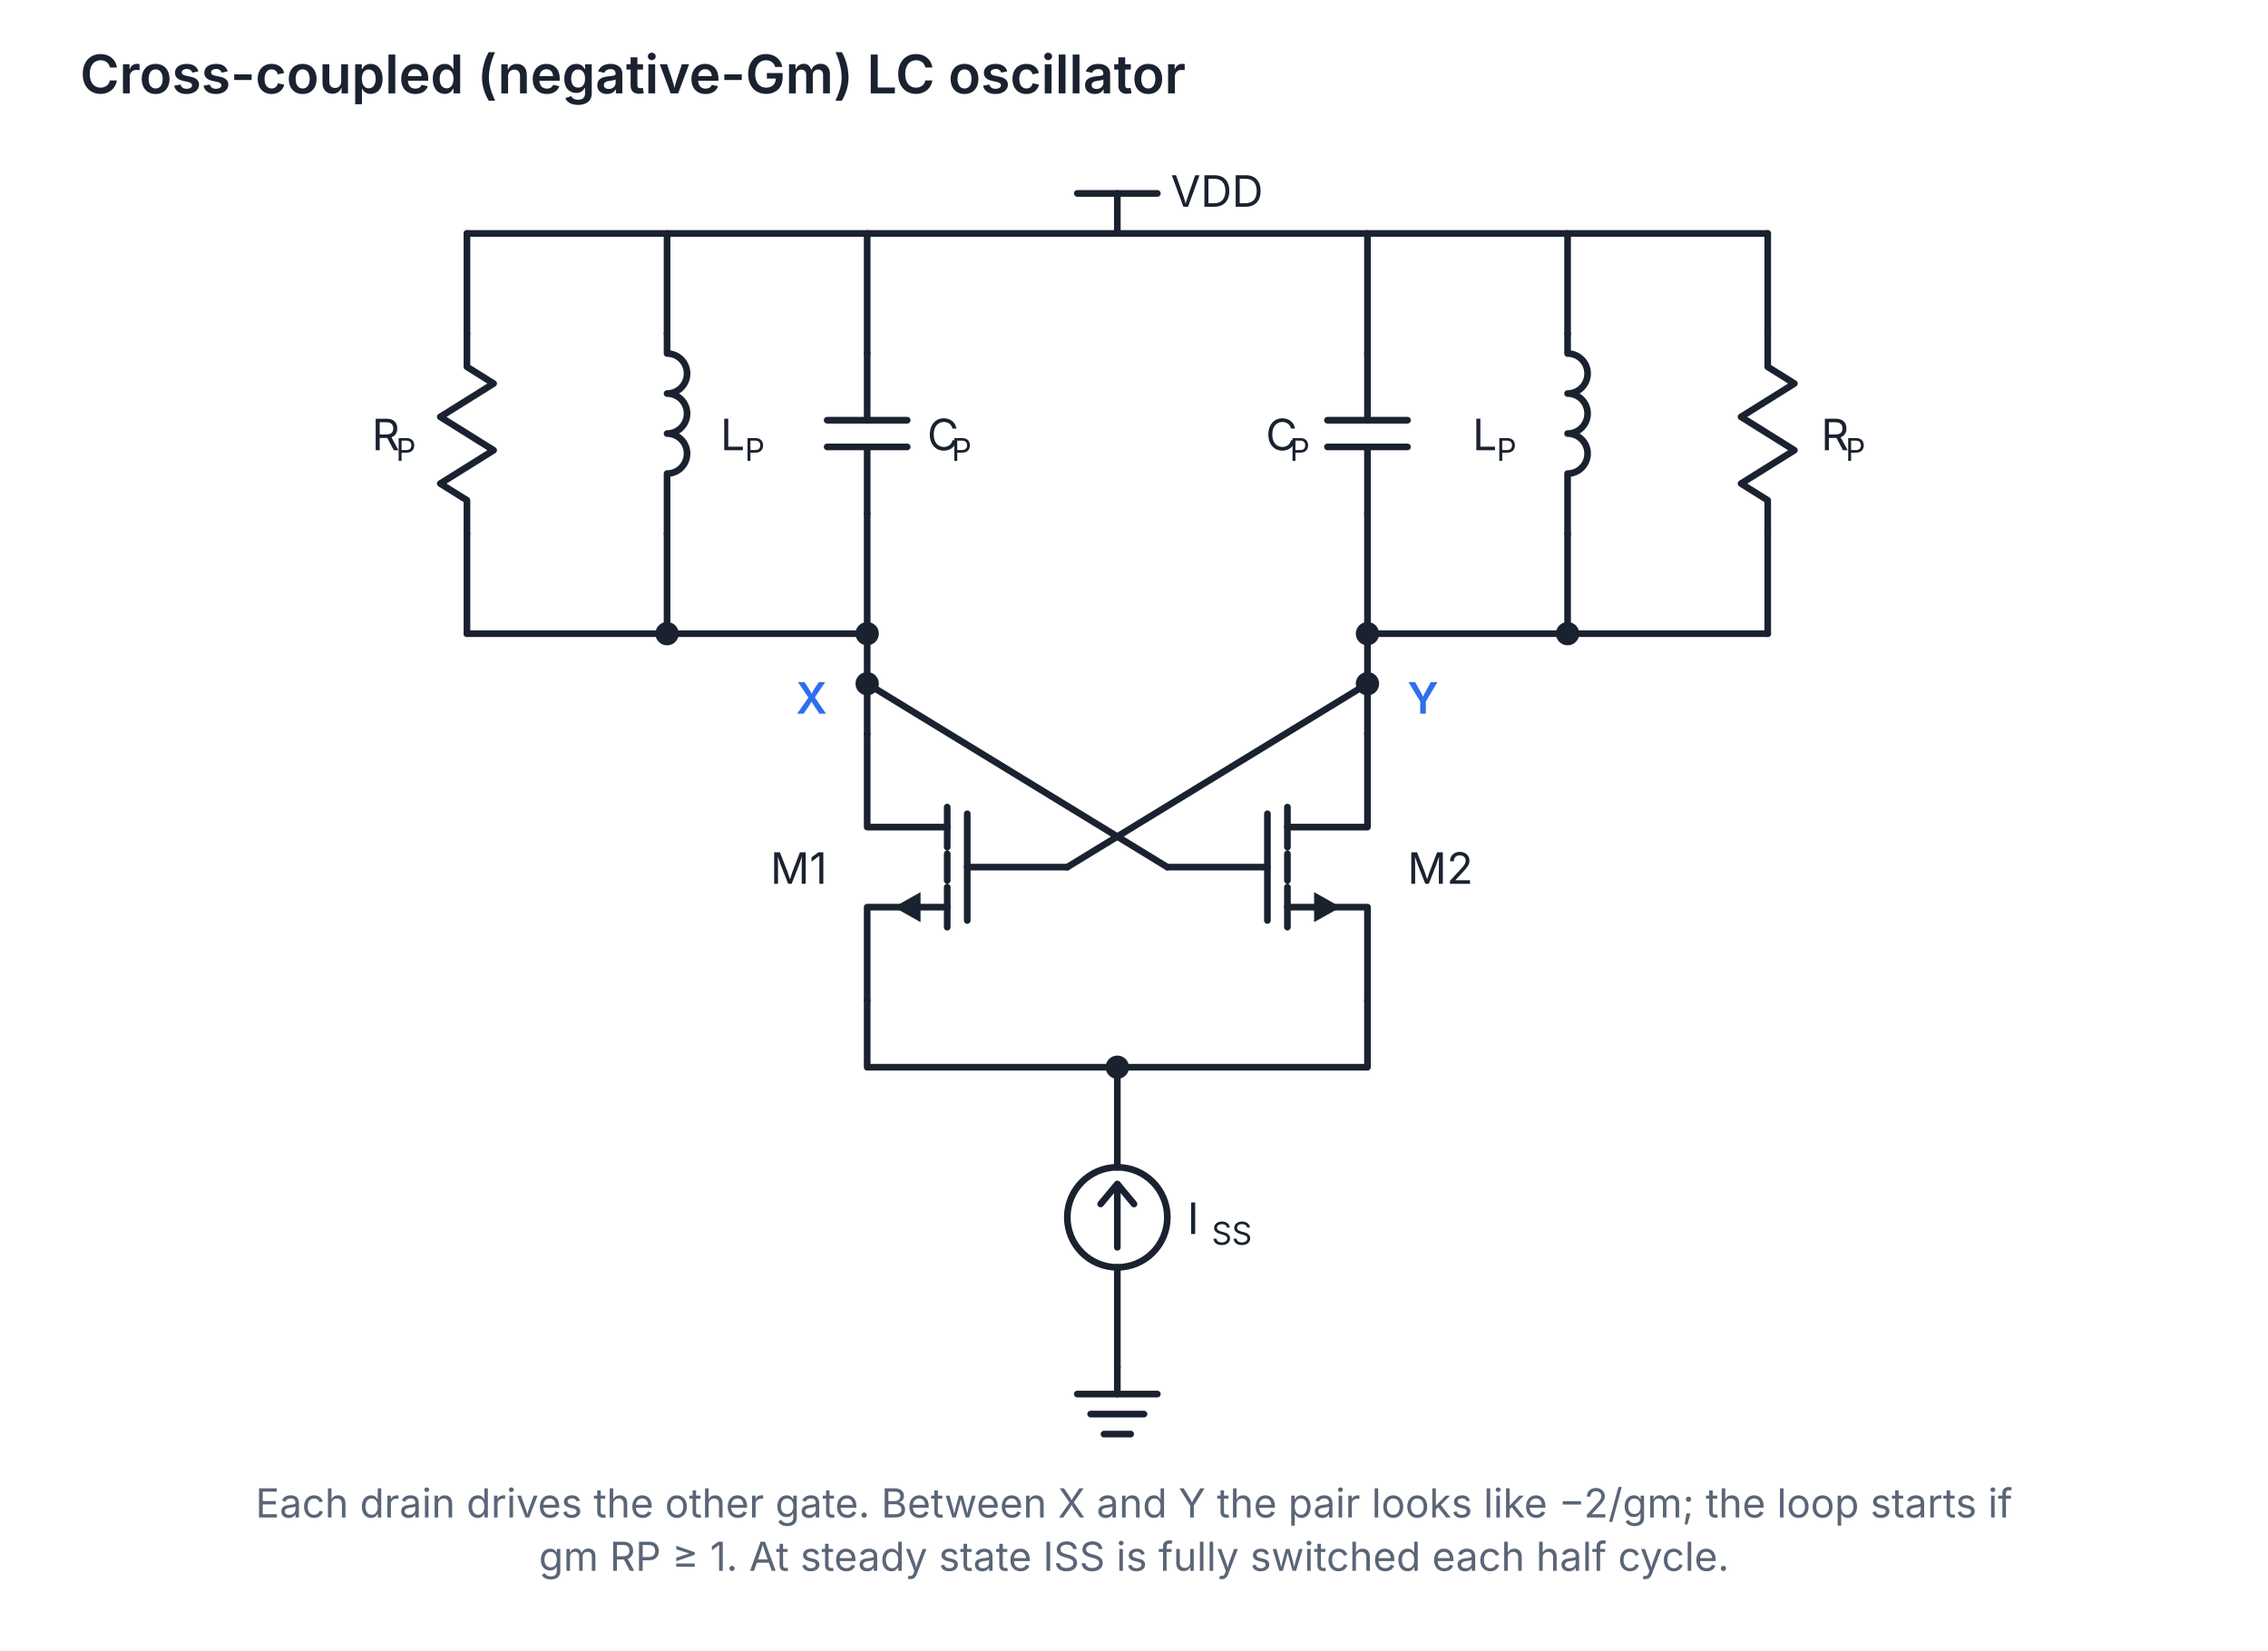
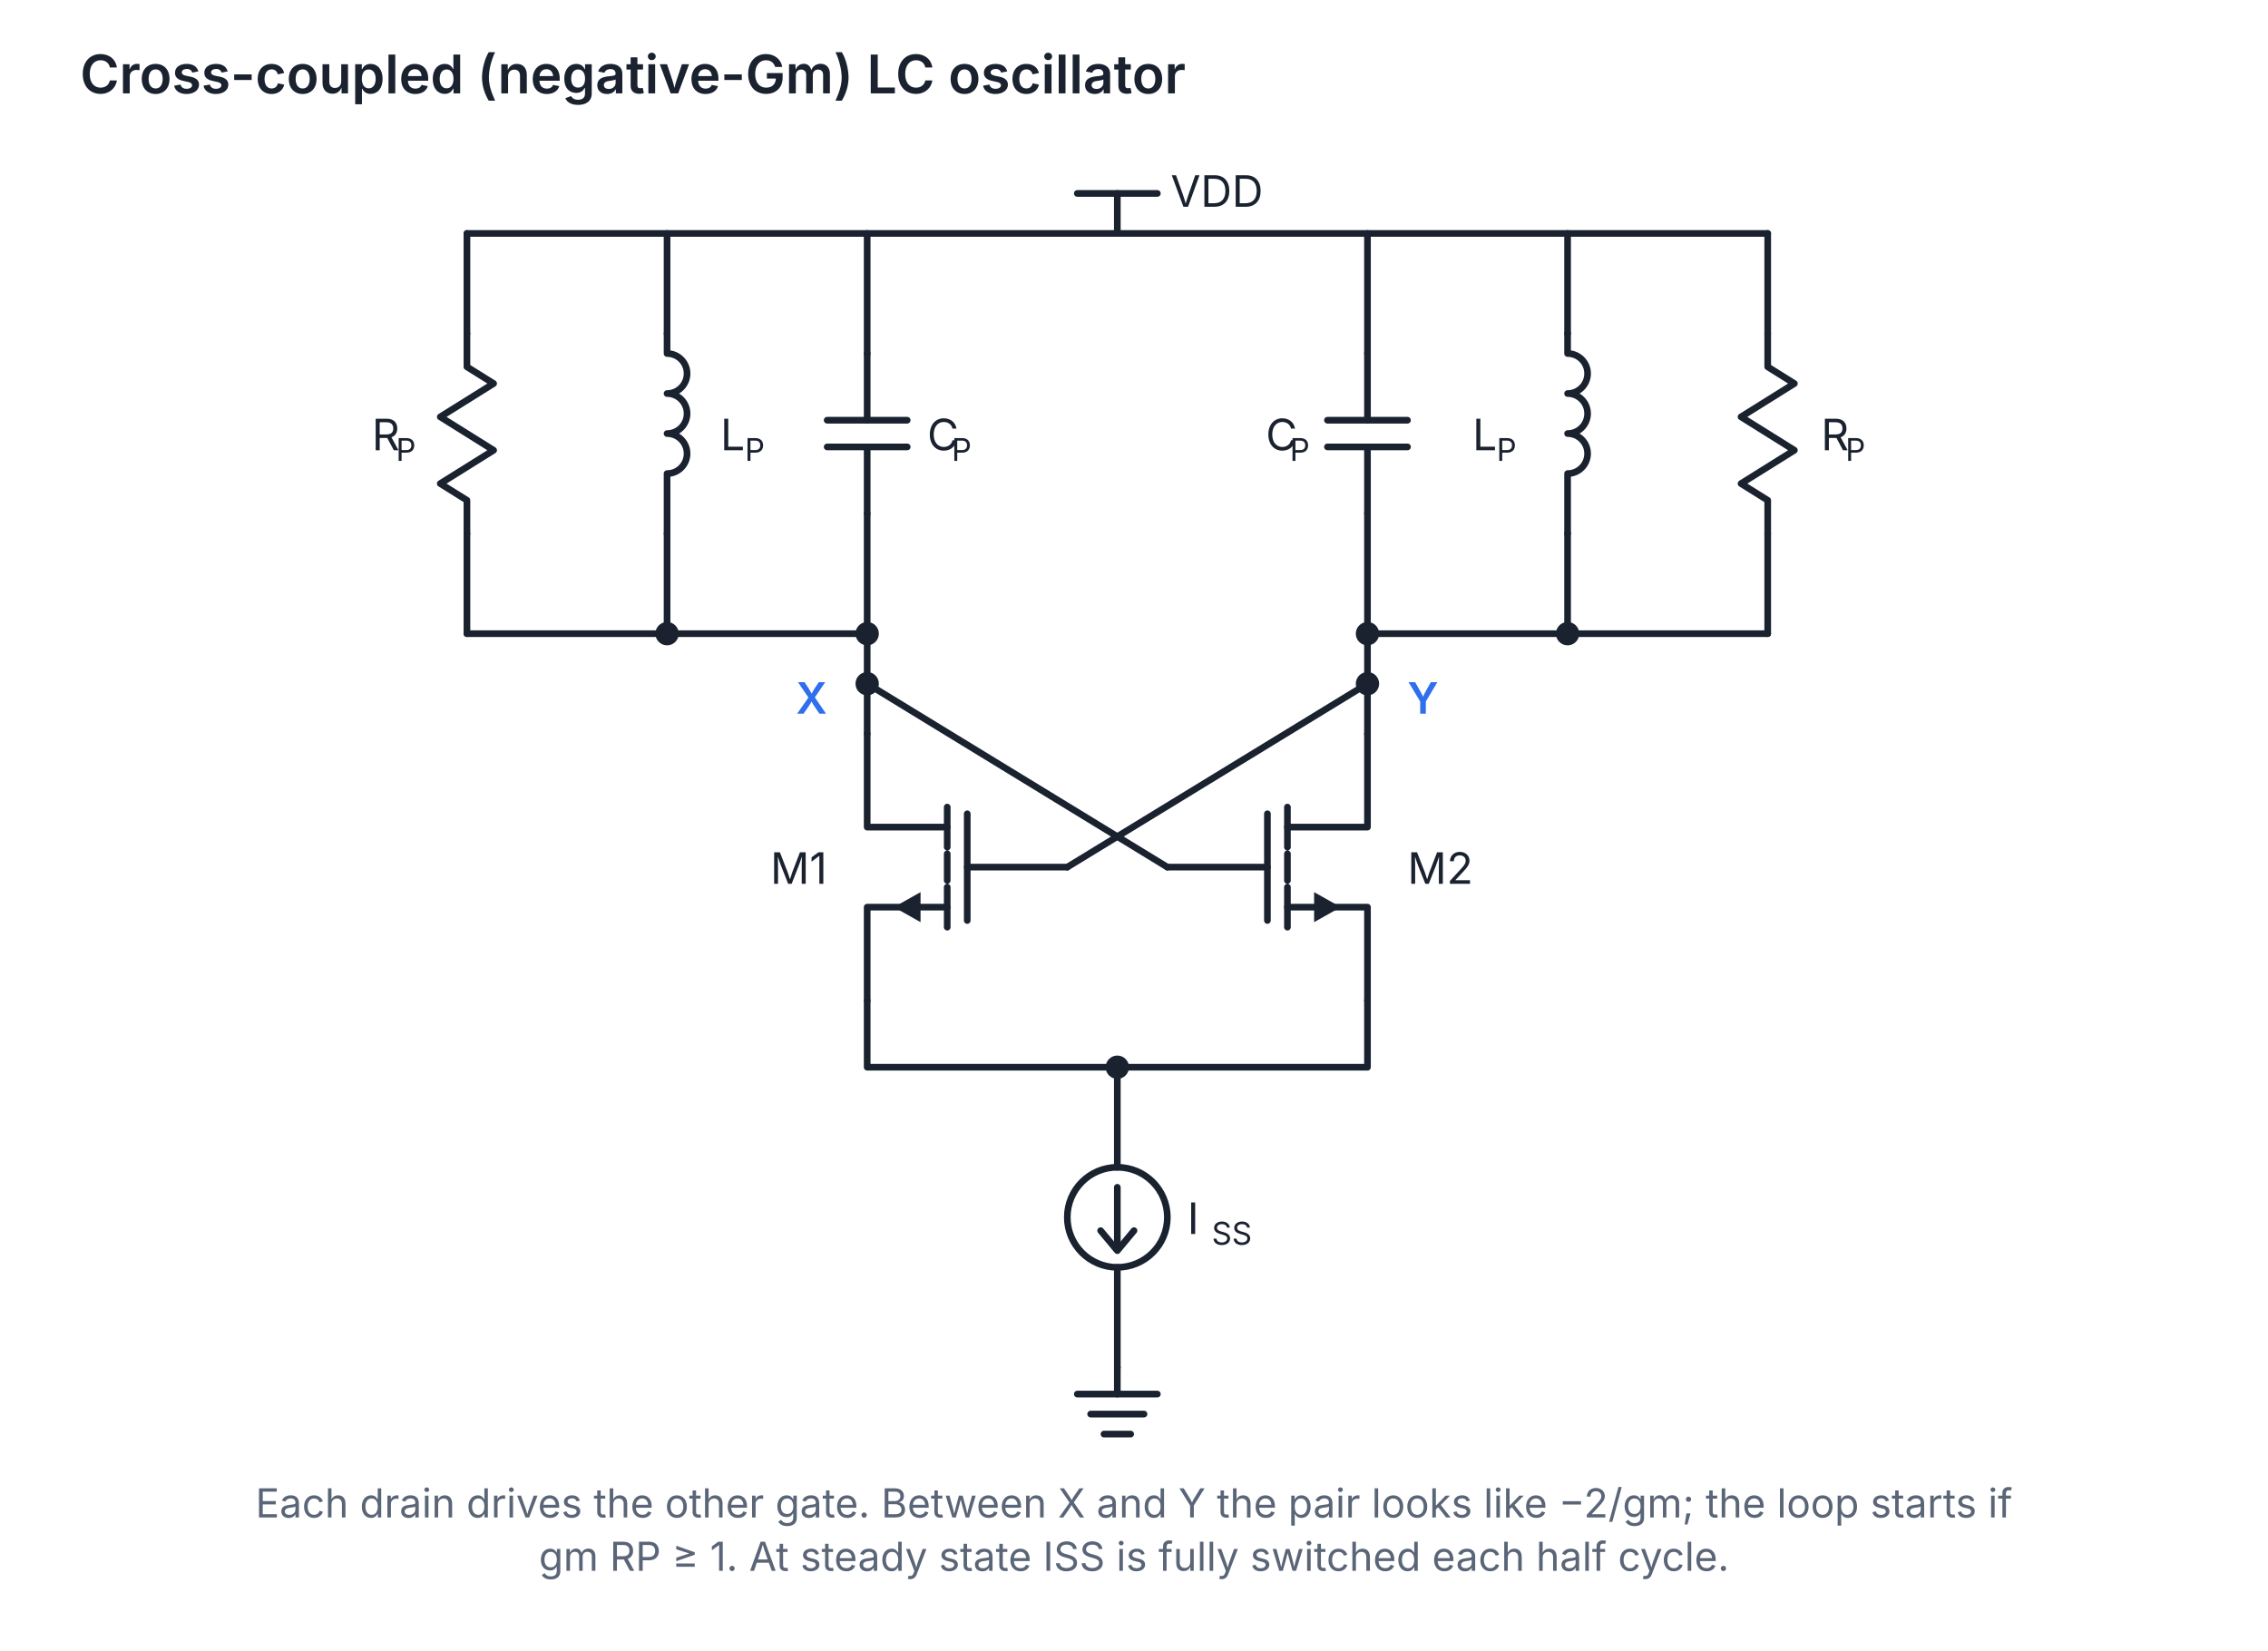
<svg xmlns="http://www.w3.org/2000/svg" viewBox="0 0 680 495" width="680" height="495" font-family="Inter, Segoe UI, system-ui, sans-serif">
  <rect width="680" height="495" fill="#ffffff" />
  <text x="24" y="28" font-size="16" text-anchor="start" fill="#1a2230" font-weight="600">Cross-coupled (negative-Gm) LC oscillator</text>
  <path d="M140 70 H530" fill="none" stroke="#1a2230" stroke-width="2" stroke-linejoin="round" stroke-linecap="round" />
  <path d="M335 58 V70" fill="none" stroke="#1a2230" stroke-width="2" stroke-linejoin="round" stroke-linecap="round" />
  <path d="M323 58 H347" fill="none" stroke="#1a2230" stroke-width="2" stroke-linejoin="round" stroke-linecap="round" data-sym="1" />
  <text x="351" y="62" font-size="13" text-anchor="start" fill="#1a2230">VDD</text>
  <path d="M140 70 V100" fill="none" stroke="#1a2230" stroke-width="2" stroke-linejoin="round" stroke-linecap="round" />
  <path d="M140 100.0 V110.0 l8 5 l-16 10 l16 10 l-16 10 l8 5 V160.0" fill="none" stroke="#1a2230" stroke-width="2" stroke-linejoin="round" stroke-linecap="round" />
  <text x="111.5" y="135" font-size="13" text-anchor="start" fill="#1a2230" xml:space="preserve">R</text>
  <text x="118.7" y="138.2" font-size="9.4" text-anchor="start" fill="#1a2230" xml:space="preserve">P</text>
  <path d="M140 160 V190" fill="none" stroke="#1a2230" stroke-width="2" stroke-linejoin="round" stroke-linecap="round" />
  <path d="M200 70 V100" fill="none" stroke="#1a2230" stroke-width="2" stroke-linejoin="round" stroke-linecap="round" />
  <path d="M200 100 V106 a6 6 0 0 1 0 12 a6 6 0 0 1 0 12 a6 6 0 0 1 0 12 V160" fill="none" stroke="#1a2230" stroke-width="2" stroke-linejoin="round" stroke-linecap="round" />
  <text x="216.0" y="135" font-size="13" text-anchor="start" fill="#1a2230" xml:space="preserve">L</text>
  <text x="223.3" y="138.2" font-size="9.4" text-anchor="start" fill="#1a2230" xml:space="preserve">P</text>
  <path d="M200 160 V190" fill="none" stroke="#1a2230" stroke-width="2" stroke-linejoin="round" stroke-linecap="round" />
  <path d="M260 70 V106" fill="none" stroke="#1a2230" stroke-width="2" stroke-linejoin="round" stroke-linecap="round" />
  <path d="M260 106 V126 M260 134 V154" fill="none" stroke="#1a2230" stroke-width="2" stroke-linejoin="round" stroke-linecap="round" />
  <path d="M248 126 H272 M248 134 H272" fill="none" stroke="#1a2230" stroke-width="2" stroke-linejoin="round" stroke-linecap="round" data-sym="1" />
  <text x="278.0" y="135" font-size="13" text-anchor="start" fill="#1a2230" xml:space="preserve">C</text>
  <text x="285.3" y="138.2" font-size="9.4" text-anchor="start" fill="#1a2230" xml:space="preserve">P</text>
  <path d="M260 154 V190" fill="none" stroke="#1a2230" stroke-width="2" stroke-linejoin="round" stroke-linecap="round" />
  <path d="M140 190 H260" fill="none" stroke="#1a2230" stroke-width="2" stroke-linejoin="round" stroke-linecap="round" />
  <path d="M530 70 V100" fill="none" stroke="#1a2230" stroke-width="2" stroke-linejoin="round" stroke-linecap="round" />
  <path d="M530 100.0 V110.0 l8 5 l-16 10 l16 10 l-16 10 l8 5 V160.0" fill="none" stroke="#1a2230" stroke-width="2" stroke-linejoin="round" stroke-linecap="round" />
  <text x="546.0" y="135" font-size="13" text-anchor="start" fill="#1a2230" xml:space="preserve">R</text>
  <text x="553.3" y="138.2" font-size="9.4" text-anchor="start" fill="#1a2230" xml:space="preserve">P</text>
  <path d="M530 160 V190" fill="none" stroke="#1a2230" stroke-width="2" stroke-linejoin="round" stroke-linecap="round" />
  <path d="M470 70 V100" fill="none" stroke="#1a2230" stroke-width="2" stroke-linejoin="round" stroke-linecap="round" />
  <path d="M470 100 V106 a6 6 0 0 1 0 12 a6 6 0 0 1 0 12 a6 6 0 0 1 0 12 V160" fill="none" stroke="#1a2230" stroke-width="2" stroke-linejoin="round" stroke-linecap="round" />
  <text x="441.5" y="135" font-size="13" text-anchor="start" fill="#1a2230" xml:space="preserve">L</text>
  <text x="448.7" y="138.2" font-size="9.4" text-anchor="start" fill="#1a2230" xml:space="preserve">P</text>
  <path d="M470 160 V190" fill="none" stroke="#1a2230" stroke-width="2" stroke-linejoin="round" stroke-linecap="round" />
  <path d="M410 70 V106" fill="none" stroke="#1a2230" stroke-width="2" stroke-linejoin="round" stroke-linecap="round" />
  <path d="M410 106 V126 M410 134 V154" fill="none" stroke="#1a2230" stroke-width="2" stroke-linejoin="round" stroke-linecap="round" />
  <path d="M398 126 H422 M398 134 H422" fill="none" stroke="#1a2230" stroke-width="2" stroke-linejoin="round" stroke-linecap="round" data-sym="1" />
  <text x="379.5" y="135" font-size="13" text-anchor="start" fill="#1a2230" xml:space="preserve">C</text>
  <text x="386.7" y="138.2" font-size="9.4" text-anchor="start" fill="#1a2230" xml:space="preserve">P</text>
  <path d="M410 154 V190" fill="none" stroke="#1a2230" stroke-width="2" stroke-linejoin="round" stroke-linecap="round" />
  <path d="M410 190 H530" fill="none" stroke="#1a2230" stroke-width="2" stroke-linejoin="round" stroke-linecap="round" />
  <circle cx="200" cy="190" r="3.5" fill="#1a2230" />
  <circle cx="470" cy="190" r="3.5" fill="#1a2230" />
  <circle cx="260" cy="190" r="3.5" fill="#1a2230" />
  <circle cx="410" cy="190" r="3.5" fill="#1a2230" />
  <path d="M320 260 H290" fill="none" stroke="#1a2230" stroke-width="2" stroke-linejoin="round" stroke-linecap="round" />
  <path d="M290 244 V276" fill="none" stroke="#1a2230" stroke-width="2" stroke-linejoin="round" stroke-linecap="round" data-sym="1" />
  <path d="M284 242 V254 M284 256 V264 M284 266 V278" fill="none" stroke="#1a2230" stroke-width="2" stroke-linejoin="round" stroke-linecap="round" data-sym="1" />
  <path d="M284 248 H260 V220" fill="none" stroke="#1a2230" stroke-width="2" stroke-linejoin="round" stroke-linecap="round" />
  <path d="M284 272 H260 V300" fill="none" stroke="#1a2230" stroke-width="2" stroke-linejoin="round" stroke-linecap="round" />
  <path d="M268 272 L276 267.5 V276.5 z" fill="#1a2230" />
  <text x="248" y="265" font-size="13" text-anchor="end" fill="#1a2230">M1</text>
  <path d="M350 260 H380" fill="none" stroke="#1a2230" stroke-width="2" stroke-linejoin="round" stroke-linecap="round" />
  <path d="M380 244 V276" fill="none" stroke="#1a2230" stroke-width="2" stroke-linejoin="round" stroke-linecap="round" data-sym="1" />
  <path d="M386 242 V254 M386 256 V264 M386 266 V278" fill="none" stroke="#1a2230" stroke-width="2" stroke-linejoin="round" stroke-linecap="round" data-sym="1" />
  <path d="M386 248 H410 V220" fill="none" stroke="#1a2230" stroke-width="2" stroke-linejoin="round" stroke-linecap="round" />
  <path d="M386 272 H410 V300" fill="none" stroke="#1a2230" stroke-width="2" stroke-linejoin="round" stroke-linecap="round" />
  <path d="M402 272 L394 267.5 V276.5 z" fill="#1a2230" />
  <text x="422" y="265" font-size="13" text-anchor="start" fill="#1a2230">M2</text>
  <path d="M260 190 V220" fill="none" stroke="#1a2230" stroke-width="2" stroke-linejoin="round" stroke-linecap="round" />
  <path d="M410 190 V220" fill="none" stroke="#1a2230" stroke-width="2" stroke-linejoin="round" stroke-linecap="round" />
  <circle cx="260" cy="205" r="3.5" fill="#1a2230" />
  <circle cx="410" cy="205" r="3.5" fill="#1a2230" />
  <path d="M260 205 L350 260" fill="none" stroke="#1a2230" stroke-width="2" stroke-linejoin="round" stroke-linecap="round" />
  <path d="M410 205 L320 260" fill="none" stroke="#1a2230" stroke-width="2" stroke-linejoin="round" stroke-linecap="round" />
  <text x="248" y="214" font-size="13" text-anchor="end" fill="#2f6fed" font-weight="600">X</text>
  <text x="422" y="214" font-size="13" text-anchor="start" fill="#2f6fed" font-weight="600">Y</text>
  <path d="M260 300 V320 H410 V300" fill="none" stroke="#1a2230" stroke-width="2" stroke-linejoin="round" stroke-linecap="round" />
  <circle cx="335" cy="320" r="3.5" fill="#1a2230" />
  <circle cx="335" cy="365" r="15" fill="#ffffff" stroke="#1a2230" stroke-width="2" />
-   <path d="M335 374 V356" fill="none" stroke="#1a2230" stroke-width="2" stroke-linejoin="round" stroke-linecap="round" data-sym="1" />
-   <path d="M330 361 L335 355 L340 361" fill="none" stroke="#1a2230" stroke-width="2" stroke-linejoin="round" stroke-linecap="round" data-sym="1" />
+   <path d="M335 356 V374" fill="none" stroke="#1a2230" stroke-width="2" stroke-linejoin="round" stroke-linecap="round" data-sym="1" />
+   <path d="M330 369 L335 375 L340 369" fill="none" stroke="#1a2230" stroke-width="2" stroke-linejoin="round" stroke-linecap="round" data-sym="1" />
  <path d="M335 320 V350" fill="none" stroke="#1a2230" stroke-width="2" stroke-linejoin="round" stroke-linecap="round" />
  <path d="M335 380 V410" fill="none" stroke="#1a2230" stroke-width="2" stroke-linejoin="round" stroke-linecap="round" />
  <text x="356.0" y="370" font-size="13" text-anchor="start" fill="#1a2230" xml:space="preserve">I</text>
  <text x="363.3" y="373.2" font-size="9.4" text-anchor="start" fill="#1a2230" xml:space="preserve">SS</text>
  <path d="M335 410 V418" fill="none" stroke="#1a2230" stroke-width="2" stroke-linejoin="round" stroke-linecap="round" />
  <path d="M323 418 H347 M327 424 H343 M331 430 H339" fill="none" stroke="#1a2230" stroke-width="2" stroke-linejoin="round" stroke-linecap="round" data-sym="1" />
  <text x="340.0" y="455" font-size="12" text-anchor="middle" fill="#5a6577">Each drain drives the other gate. Between X and Y the pair looks like −2/gm; the loop starts if</text>
  <text x="340.0" y="471" font-size="12" text-anchor="middle" fill="#5a6577">gm RP ≥ 1. At steady state ISS is fully switched each half cycle.</text>
</svg>
